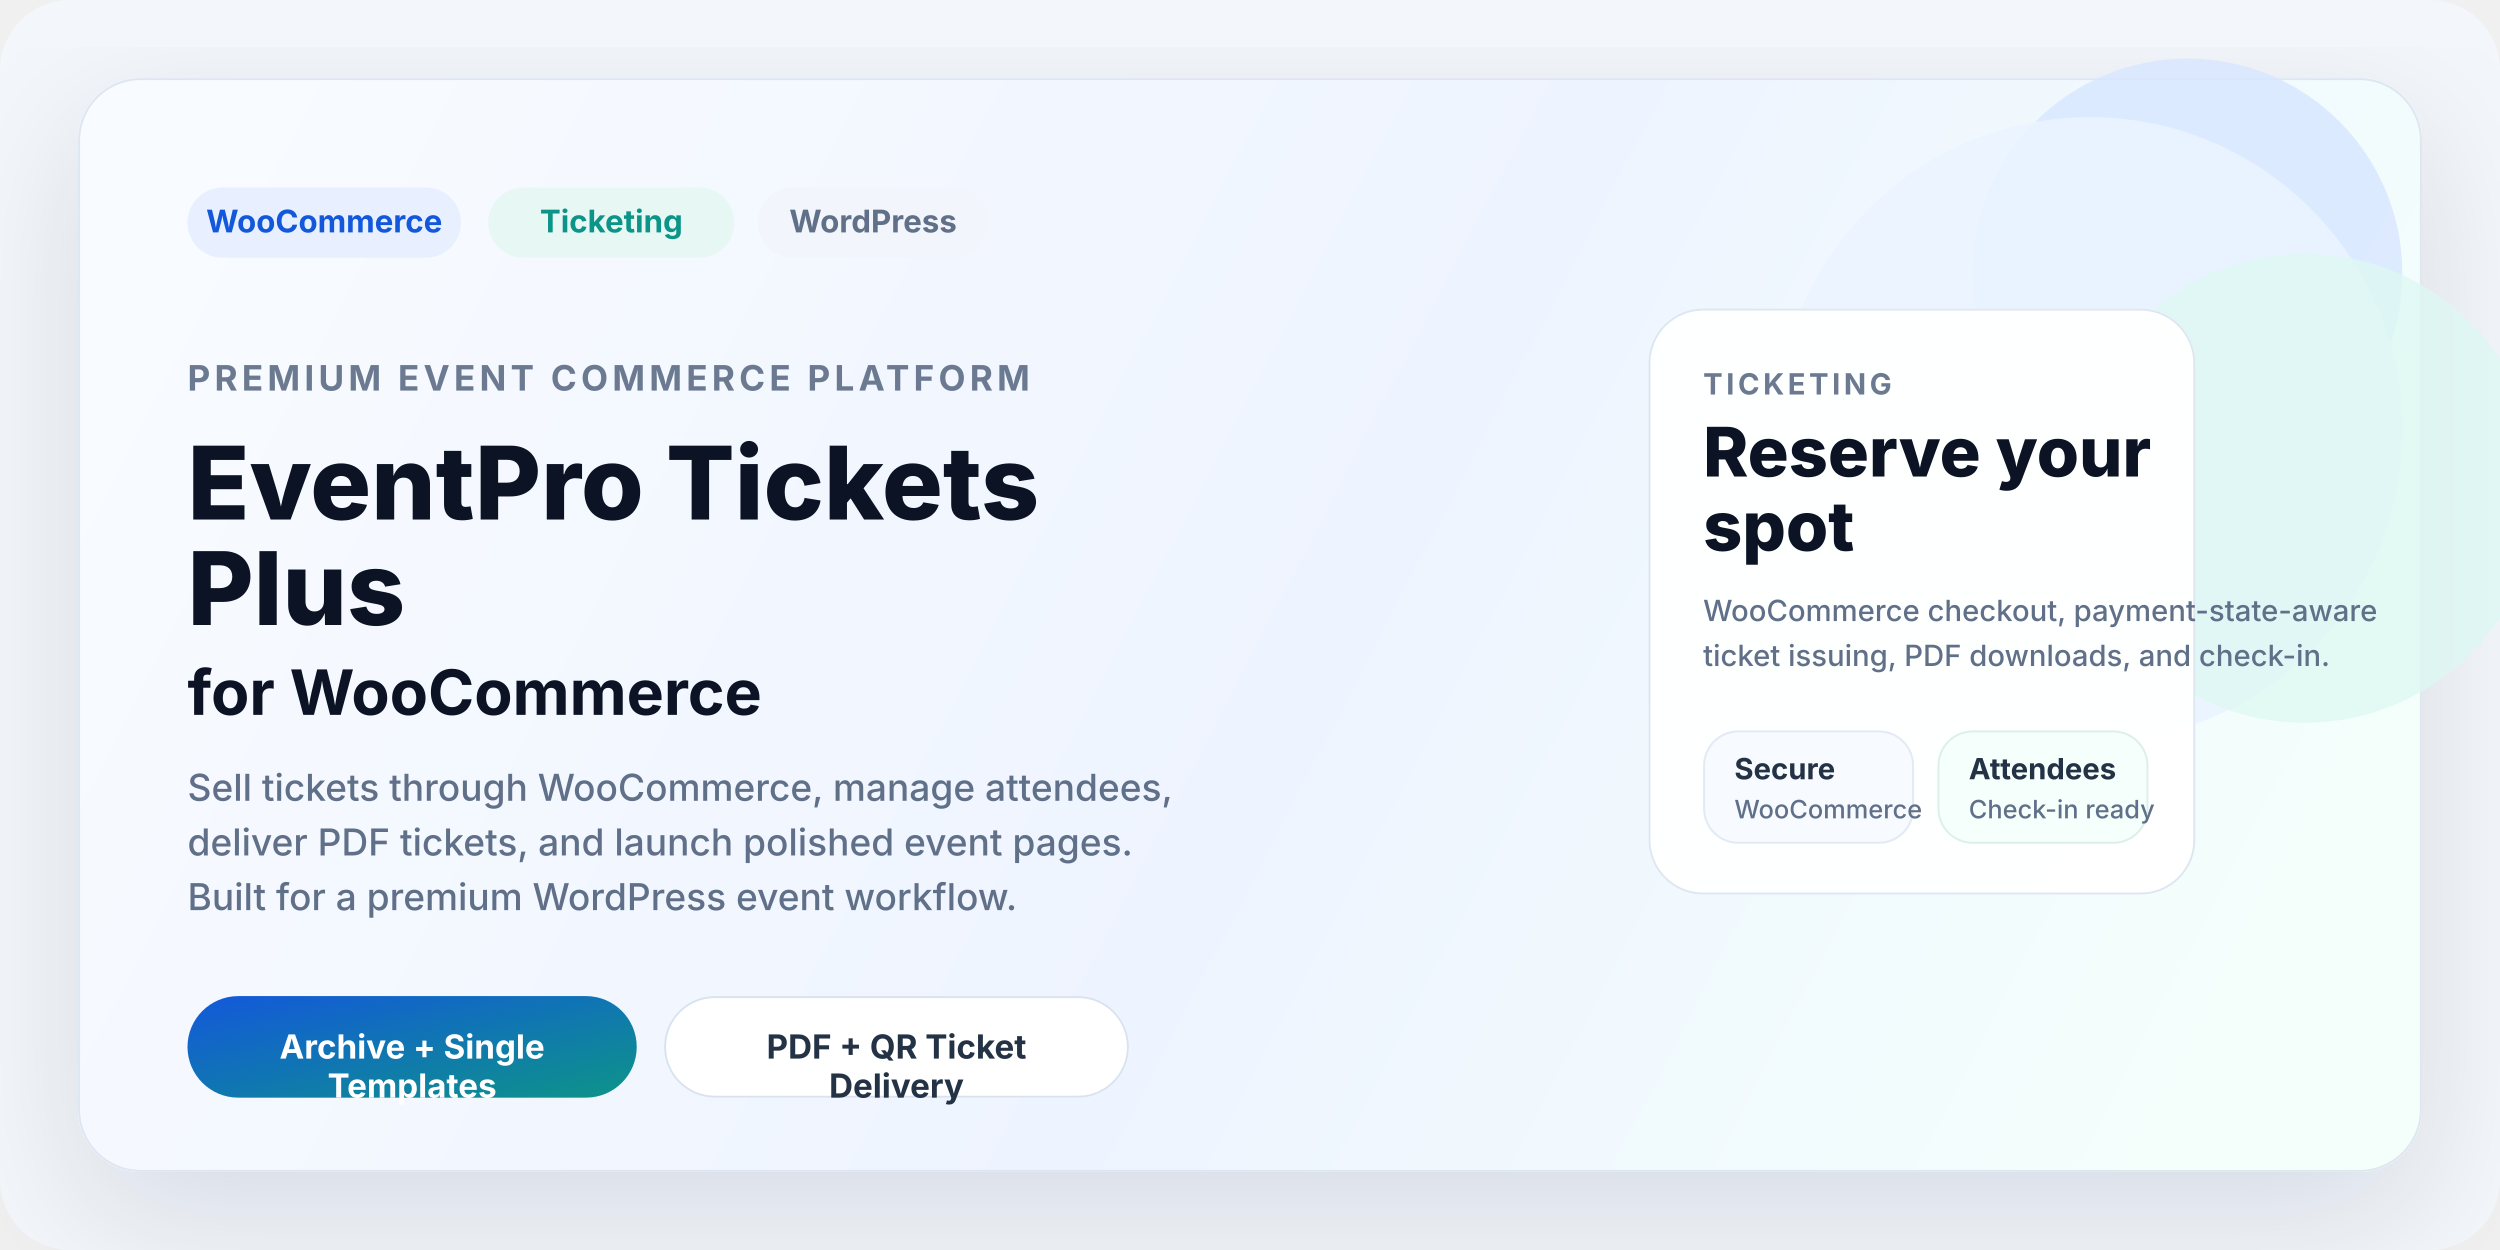
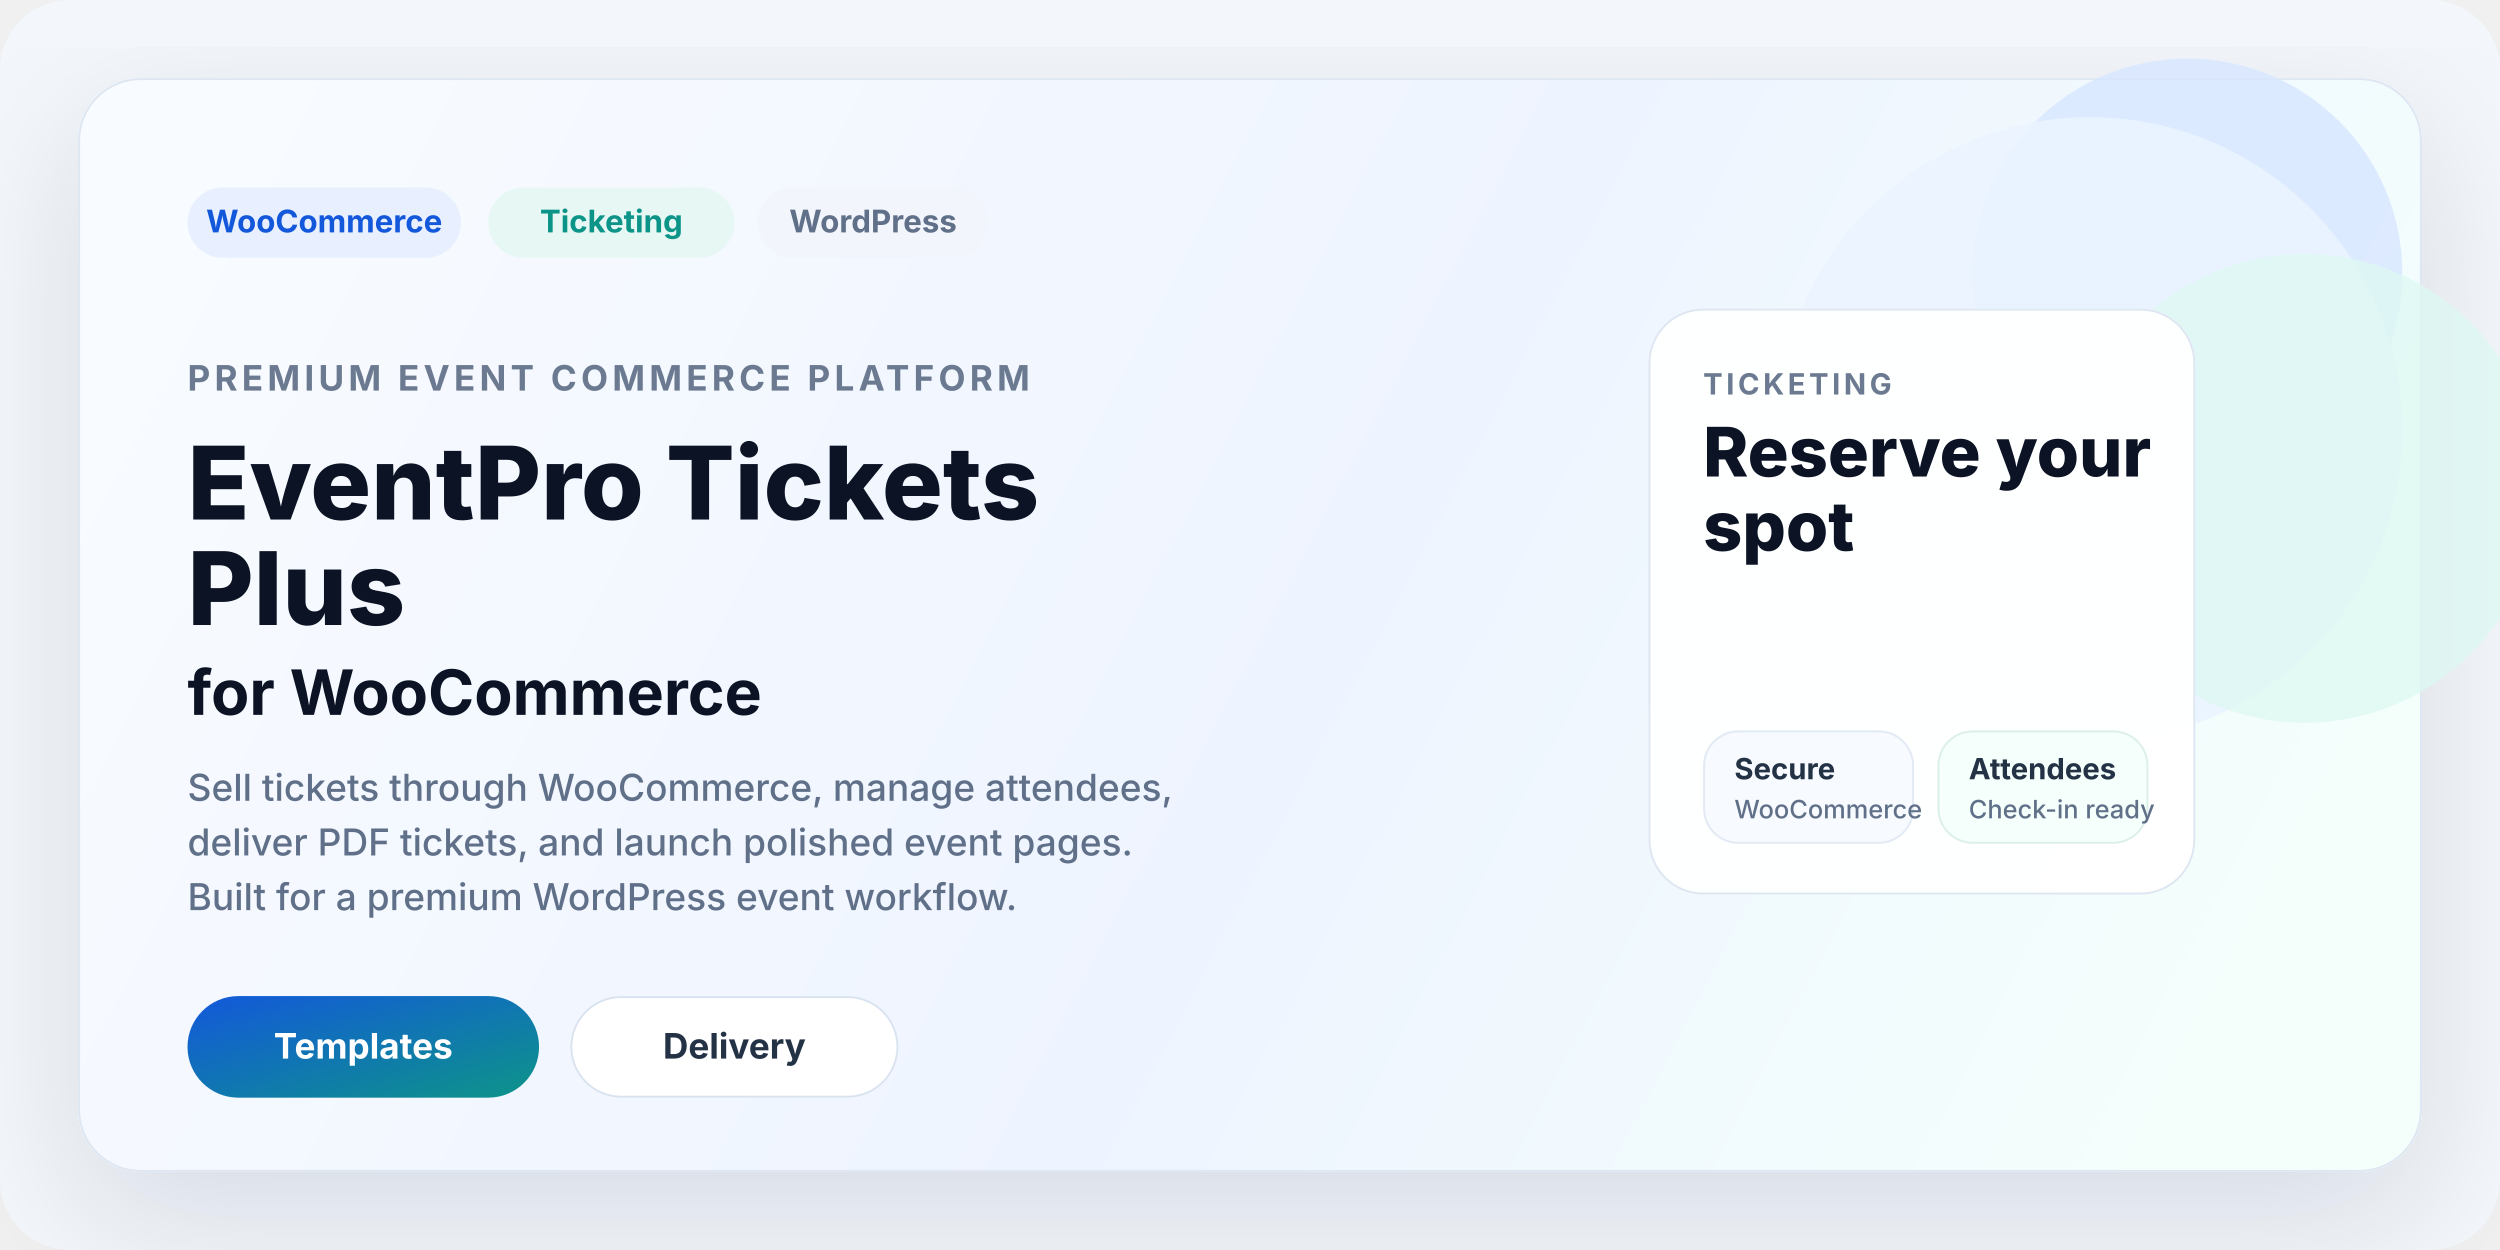
<svg xmlns="http://www.w3.org/2000/svg" width="1280" height="640" viewBox="0 0 1280 640" fill="none" role="img" aria-labelledby="title desc">
  <defs>
    <linearGradient id="bg" x1="120" y1="60" x2="1120" y2="580" gradientUnits="userSpaceOnUse">
      <stop stop-color="#F8FBFF" />
      <stop offset="0.55" stop-color="#EEF4FF" />
      <stop offset="1" stop-color="#F4FFFC" />
    </linearGradient>
    <linearGradient id="accent" x1="0" y1="0" x2="1" y2="1">
      <stop stop-color="#1358DB" />
      <stop offset="1" stop-color="#0D9488" />
    </linearGradient>
    <filter id="shadow" x="0" y="0" width="1280" height="640" filterUnits="userSpaceOnUse" color-interpolation-filters="sRGB">
      <feDropShadow dx="0" dy="24" stdDeviation="36" flood-color="#12213A" flood-opacity="0.12" />
    </filter>
  </defs>
  <rect width="1280" height="640" rx="36" fill="#F3F7FC" />
  <g filter="url(#shadow)">
    <rect x="40" y="40" width="1200" height="560" rx="32" fill="url(#bg)" />
    <rect x="40.5" y="40.5" width="1199" height="559" rx="31.5" stroke="#DDE6F1" />
  </g>
  <circle cx="1120" cy="140" r="110" fill="#D7E6FF" opacity="0.8" />
  <circle cx="1070" cy="220" r="160" fill="#EAF4FF" opacity="0.9" />
  <circle cx="1180" cy="250" r="120" fill="#DDF7F2" opacity="0.8" />
  <rect x="96" y="96" width="140" height="36" rx="18" fill="#E8F0FF" />
  <text x="166" y="119" text-anchor="middle" fill="#1358DB" font-family="Inter, Arial, sans-serif" font-size="16" font-weight="700">WooCommerce</text>
  <rect x="250" y="96" width="126" height="36" rx="18" fill="#E7F8F4" />
  <text x="313" y="119" text-anchor="middle" fill="#0D9488" font-family="Inter, Arial, sans-serif" font-size="16" font-weight="700">Ticketing</text>
  <rect x="388" y="96" width="118" height="36" rx="18" fill="#F2F5FB" />
  <text x="447" y="119" text-anchor="middle" fill="#607089" font-family="Inter, Arial, sans-serif" font-size="16" font-weight="700">WordPress</text>
  <text x="96" y="200" fill="#6B7A90" font-family="Inter, Arial, sans-serif" font-size="18" font-weight="700" letter-spacing="0.12em">PREMIUM EVENT COMMERCE PLATFORM</text>
  <text x="96" y="266" fill="#0B1324" font-family="Manrope, Inter, Arial, sans-serif" font-size="52" font-weight="800">EventPro Tickets</text>
  <text x="96" y="320" fill="#0B1324" font-family="Manrope, Inter, Arial, sans-serif" font-size="52" font-weight="800">Plus</text>
  <text x="96" y="366" fill="#0B1324" font-family="Manrope, Inter, Arial, sans-serif" font-size="32" font-weight="700">for WooCommerce</text>
  <text x="96" y="410" fill="#607089" font-family="Inter, Arial, sans-serif" font-size="19" font-weight="500">Sell tickets through WooCommerce, manage attendees,</text>
  <text x="96" y="438" fill="#607089" font-family="Inter, Arial, sans-serif" font-size="19" font-weight="500">deliver PDF tickets, and launch polished event pages.</text>
  <text x="96" y="466" fill="#607089" font-family="Inter, Arial, sans-serif" font-size="19" font-weight="500">Built for a premium WordPress event workflow.</text>
-   <rect x="96" y="510" width="230" height="52" rx="26" fill="url(#accent)" />
-   <text x="211" y="542" text-anchor="middle" fill="#FFFFFF" font-family="Inter, Arial, sans-serif" font-size="17" font-weight="700">Archive + Single</text>
-   <text x="211" y="562" text-anchor="middle" fill="#FFFFFF" font-family="Inter, Arial, sans-serif" font-size="17" font-weight="700">Templates</text>
-   <rect x="340" y="510" width="238" height="52" rx="26" fill="#FFFFFF" />
-   <rect x="340.5" y="510.5" width="237" height="51" rx="25.5" stroke="#D9E3F0" />
-   <text x="459" y="542" text-anchor="middle" fill="#243246" font-family="Inter, Arial, sans-serif" font-size="17" font-weight="700">PDF + QR Ticket</text>
-   <text x="459" y="562" text-anchor="middle" fill="#243246" font-family="Inter, Arial, sans-serif" font-size="17" font-weight="700">Delivery</text>
+   <rect x="96" y="510" width="180" height="52" rx="26" fill="url(#accent)" />
+   <text x="186" y="542" text-anchor="middle" fill="#FFFFFF" font-family="Inter, Arial, sans-serif" font-size="18" font-weight="700">Templates</text>
+   <rect x="292" y="510" width="168" height="52" rx="26" fill="#FFFFFF" />
+   <rect x="292.5" y="510.5" width="167" height="51" rx="25.5" stroke="#D9E3F0" />
+   <text x="376" y="542" text-anchor="middle" fill="#243246" font-family="Inter, Arial, sans-serif" font-size="18" font-weight="700">Delivery</text>
  <g>
    <rect x="844" y="158" width="280" height="300" rx="28" fill="#FFFFFF" opacity="0.96" />
    <rect x="844.5" y="158.5" width="279" height="299" rx="27.5" stroke="#DDE6F1" />
    <text x="872" y="202" fill="#6B7A90" font-family="Inter, Arial, sans-serif" font-size="15" font-weight="700" letter-spacing="0.12em">TICKETING</text>
    <text x="872" y="244" fill="#0B1324" font-family="Manrope, Inter, Arial, sans-serif" font-size="35" font-weight="800">Reserve your</text>
    <text x="872" y="282" fill="#0B1324" font-family="Manrope, Inter, Arial, sans-serif" font-size="35" font-weight="800">spot</text>
-     <text x="872" y="318" fill="#607089" font-family="Inter, Arial, sans-serif" font-size="15" font-weight="500">WooCommerce checkout, payment-state-aware</text>
-     <text x="872" y="341" fill="#607089" font-family="Inter, Arial, sans-serif" font-size="15" font-weight="500">ticket issuing, PDF downloads, and check-in.</text>
    <rect x="872" y="374" width="108" height="58" rx="18" fill="#F7FAFF" />
    <rect x="872.5" y="374.5" width="107" height="57" rx="17.5" stroke="#E2EAF4" />
    <text x="888" y="399" fill="#243246" font-family="Inter, Arial, sans-serif" font-size="15" font-weight="700">Secure</text>
    <text x="888" y="419" fill="#607089" font-family="Inter, Arial, sans-serif" font-size="13" font-weight="500">WooCommerce</text>
    <rect x="992" y="374" width="108" height="58" rx="18" fill="#F5FFFB" />
    <rect x="992.5" y="374.5" width="107" height="57" rx="17.5" stroke="#DDEFEA" />
    <text x="1008" y="399" fill="#243246" font-family="Inter, Arial, sans-serif" font-size="15" font-weight="700">Attendees</text>
    <text x="1008" y="419" fill="#607089" font-family="Inter, Arial, sans-serif" font-size="13" font-weight="500">Check-in ready</text>
  </g>
</svg>
